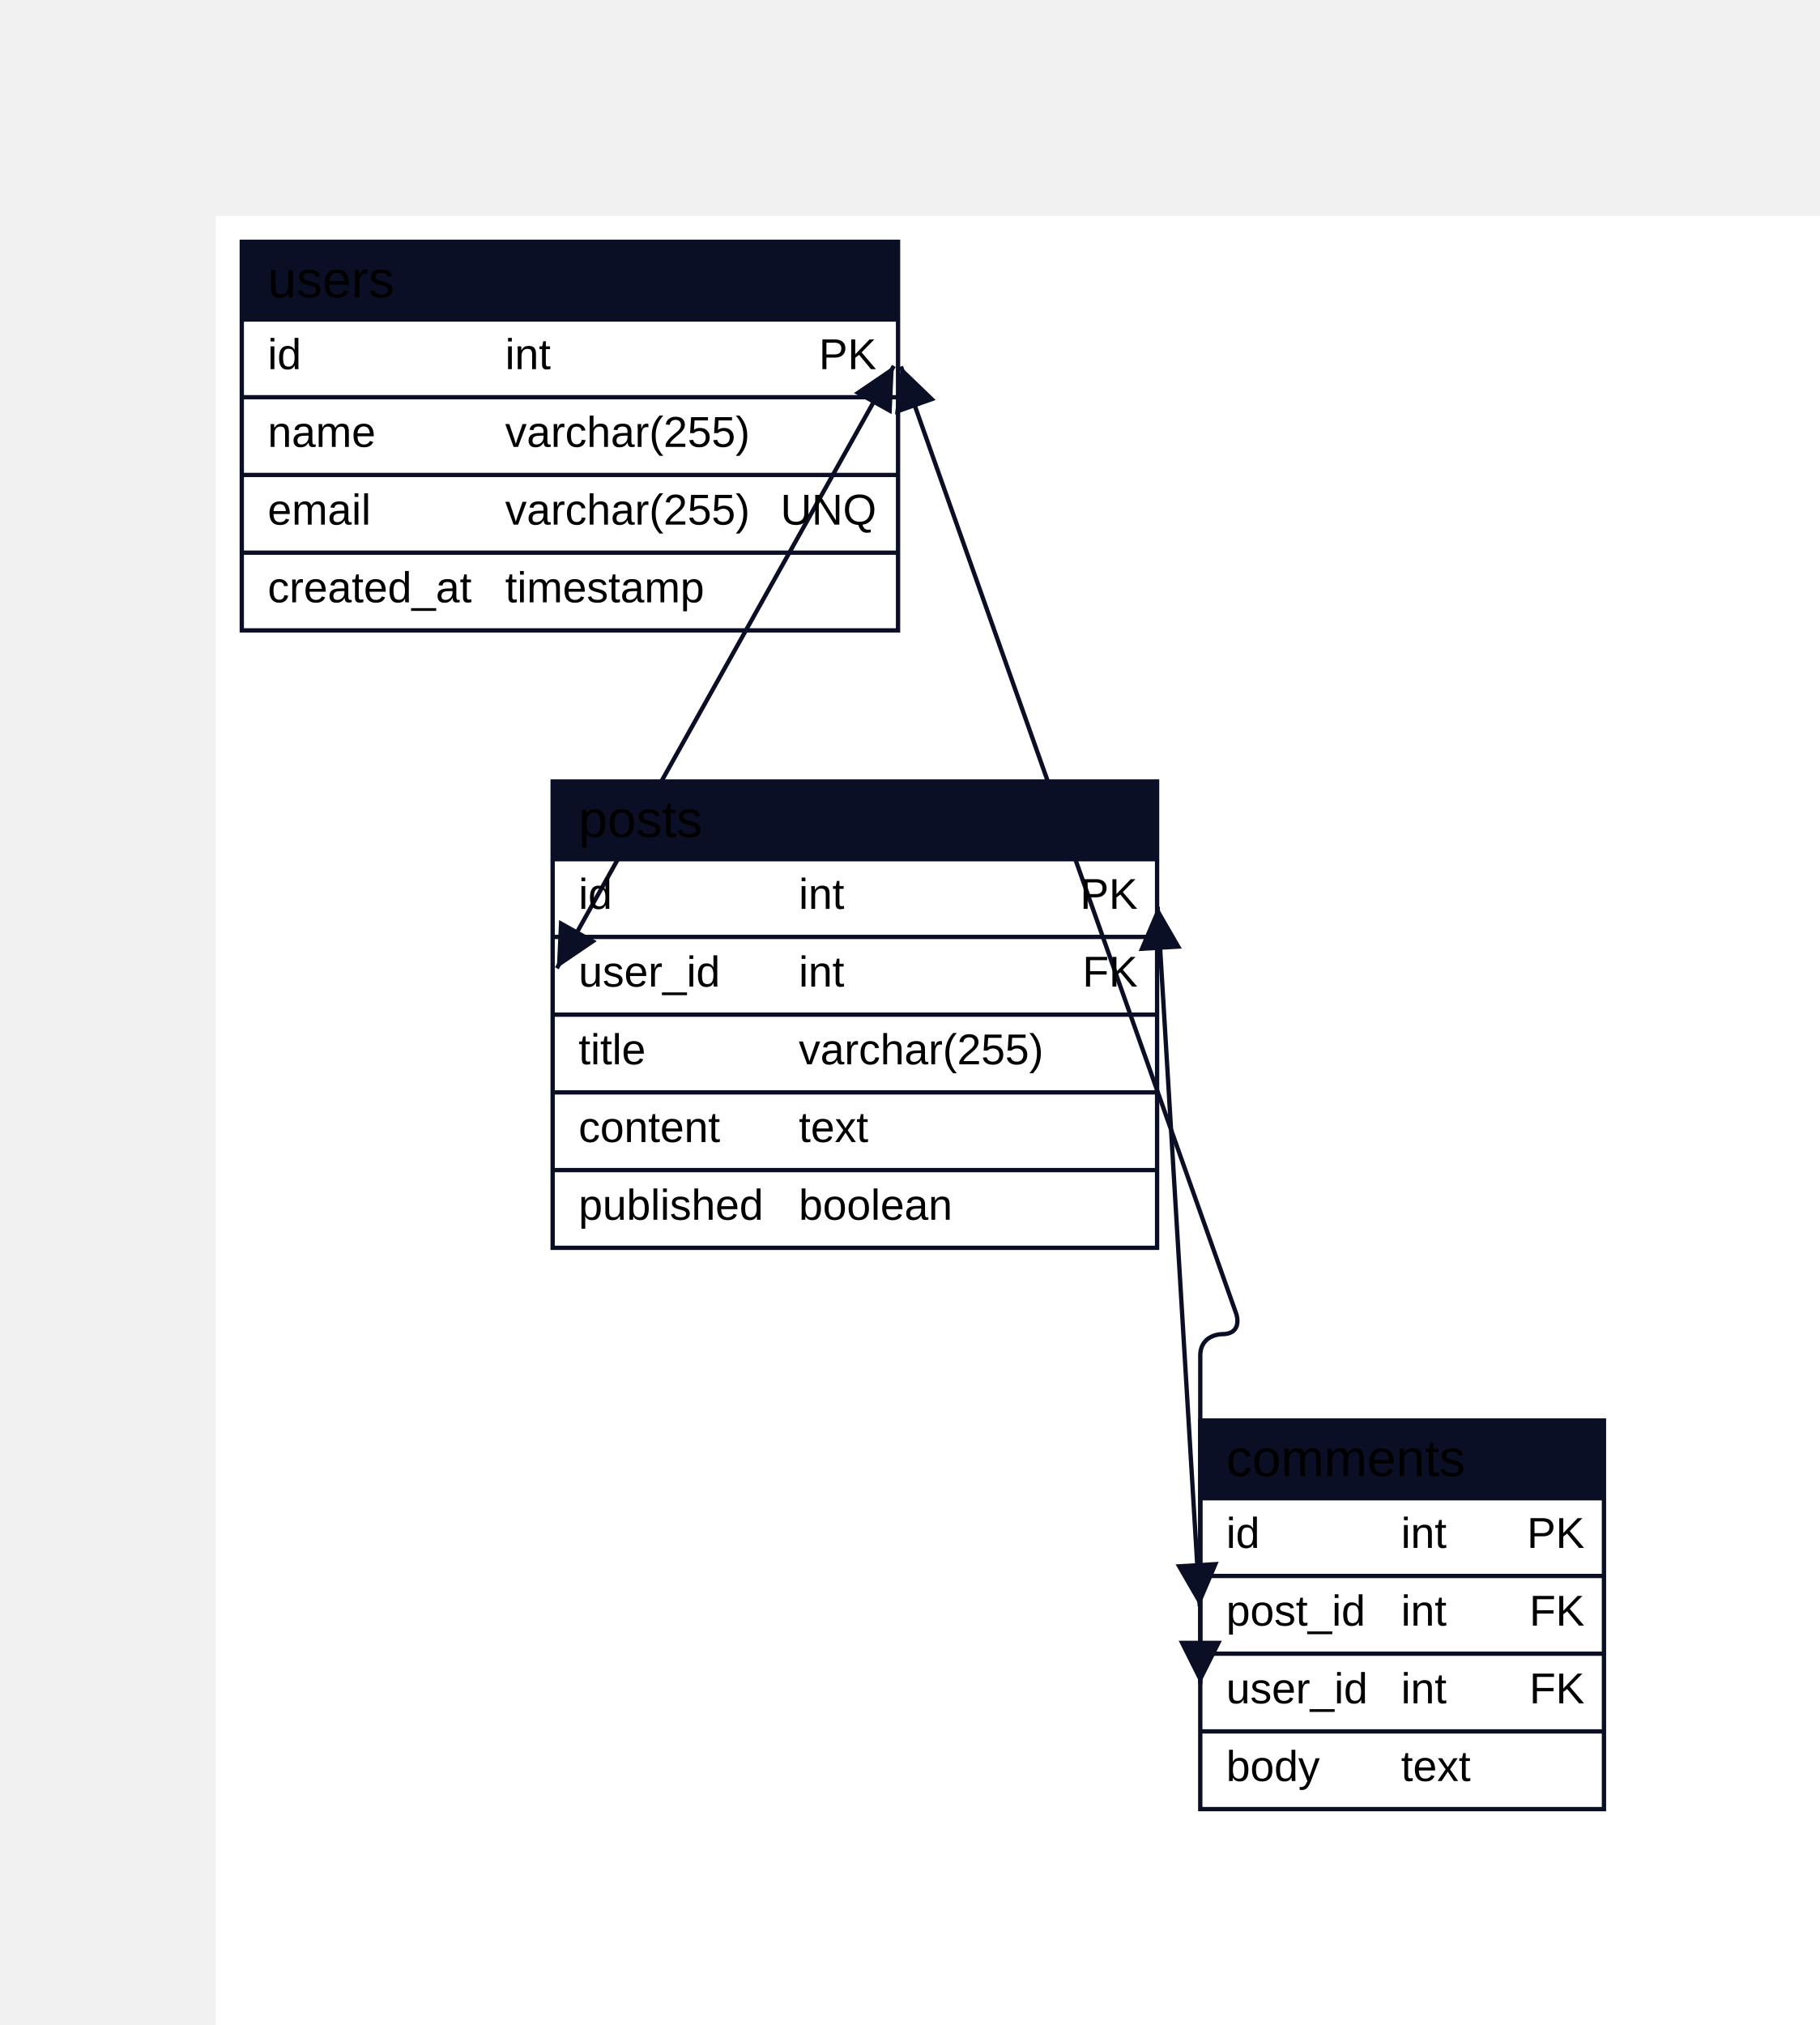
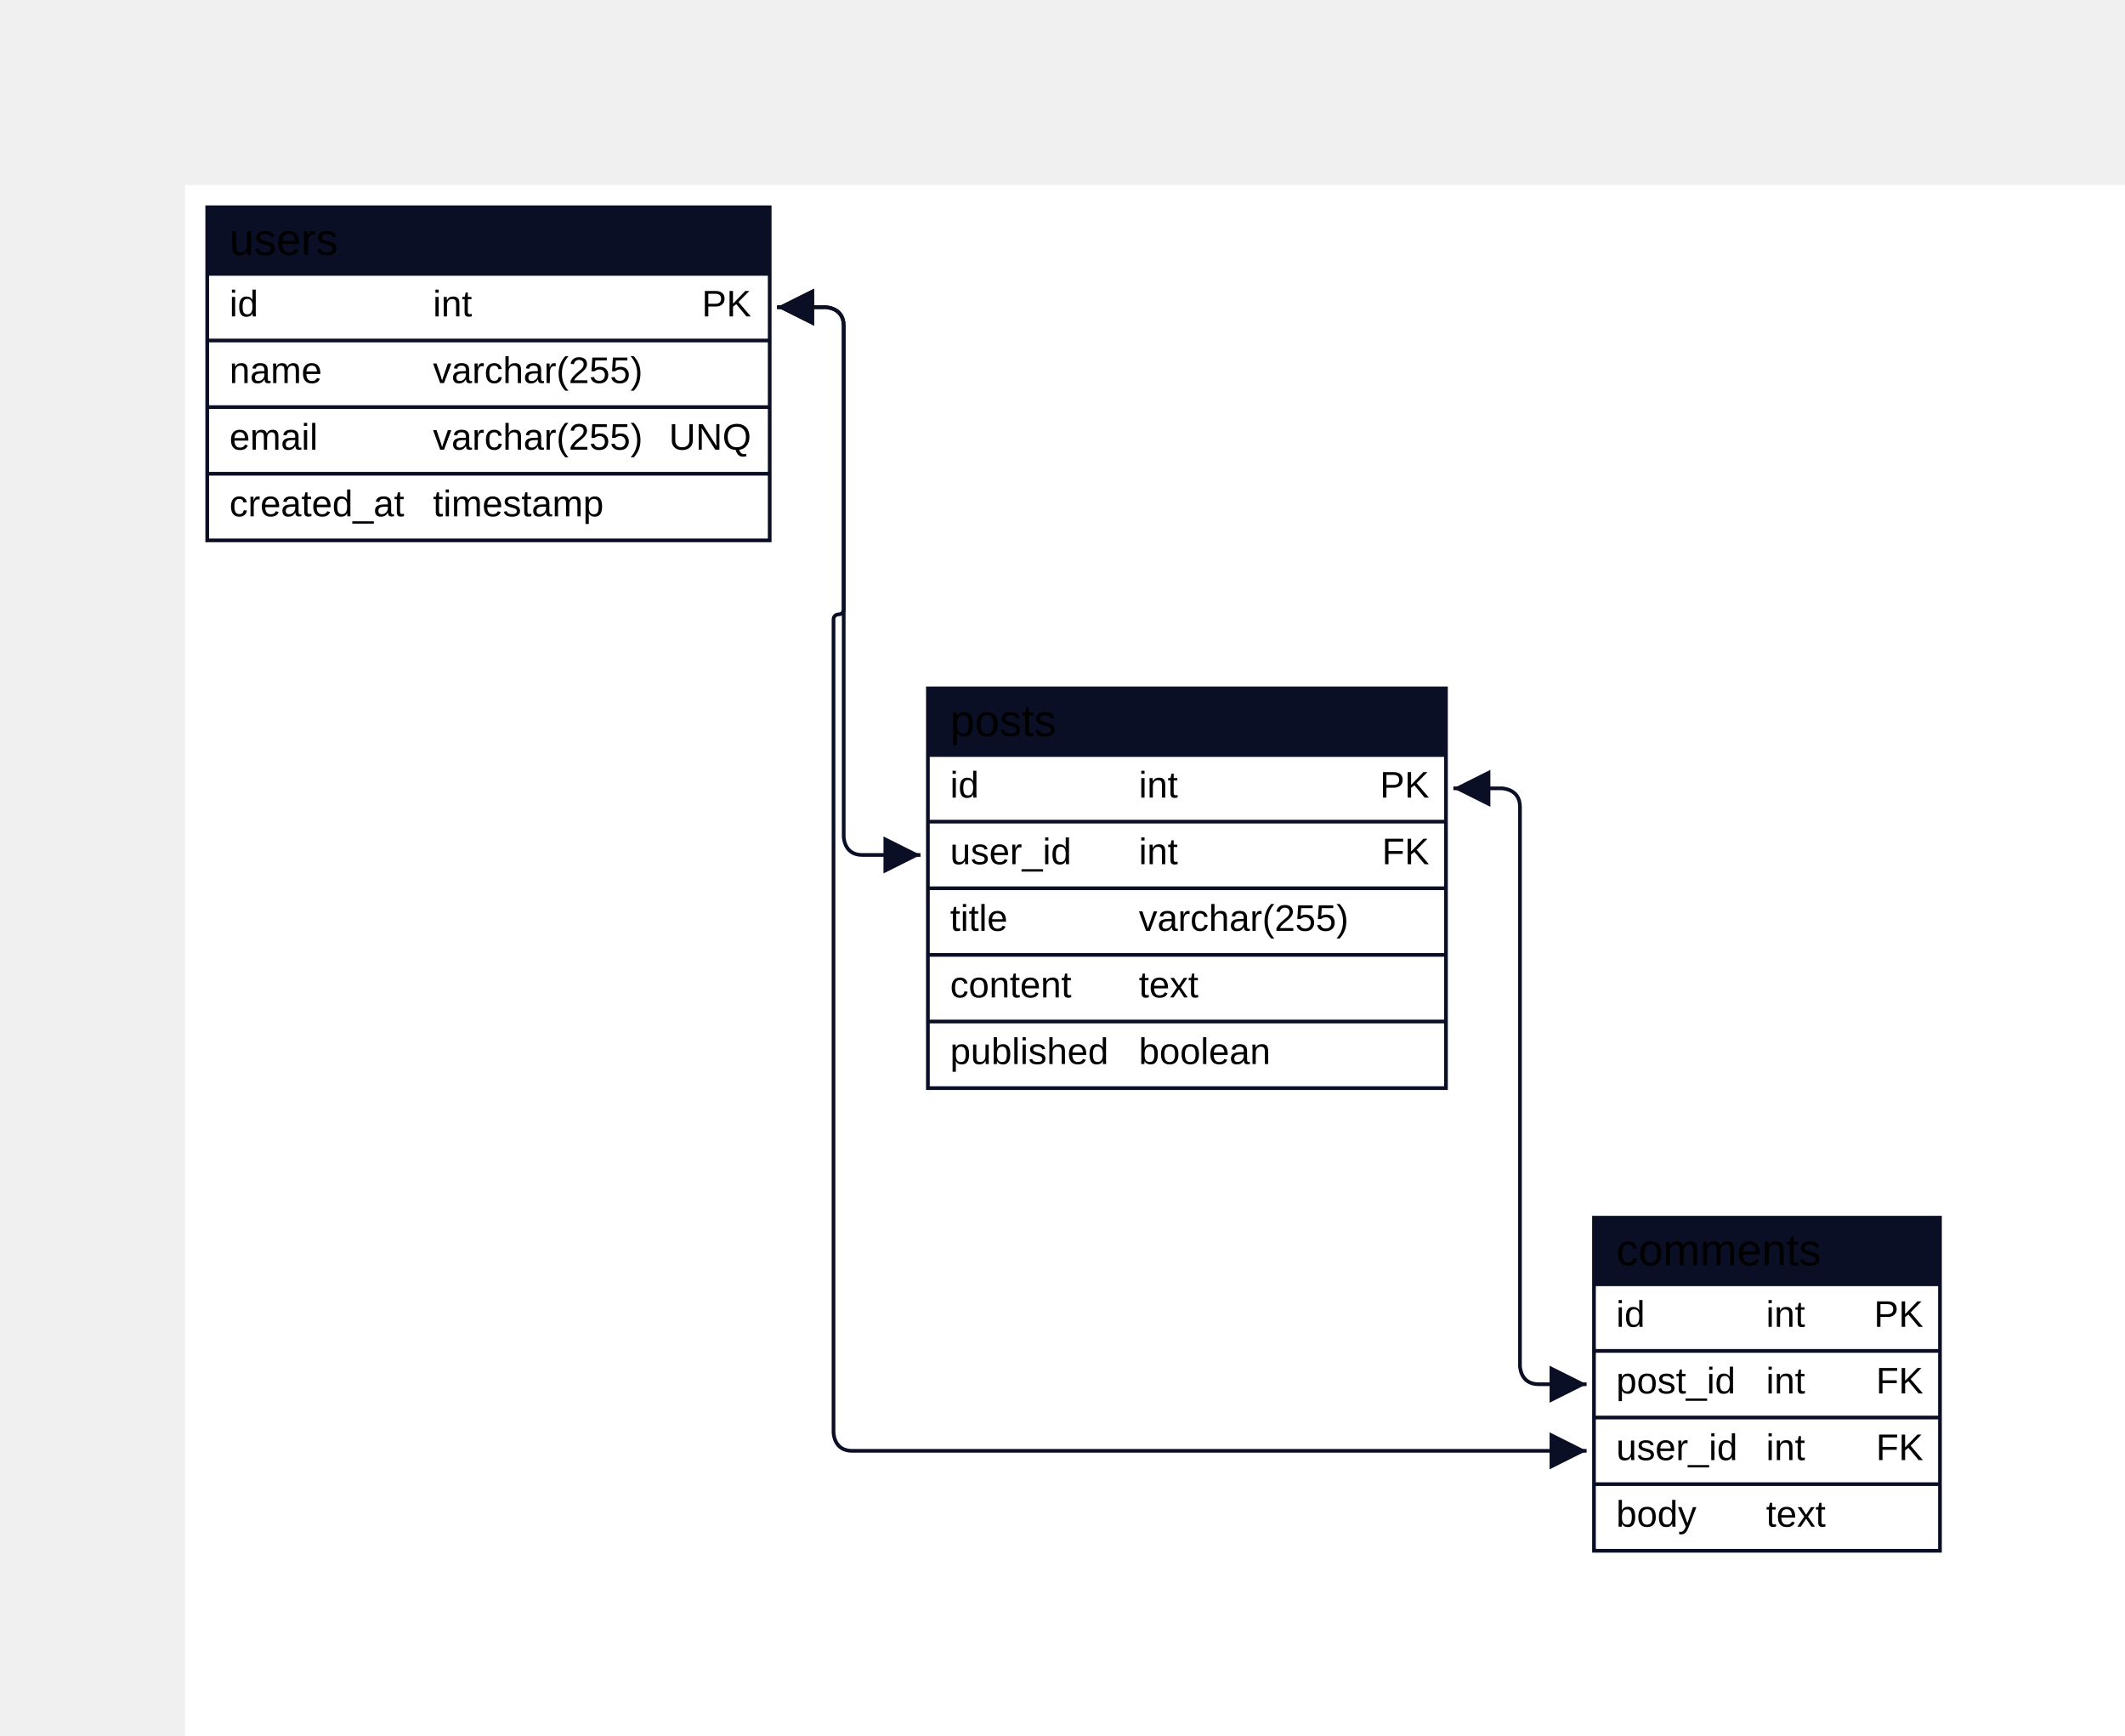
- <svg xmlns="http://www.w3.org/2000/svg" width="843" height="938" viewBox="-100 -100 843 938" data-d2-version="0.1.0">
+ <svg xmlns="http://www.w3.org/2000/svg" width="1148.5" height="938" viewBox="-100 -100 1148.5 938" data-d2-version="0.1.0">
  <defs>
    <marker id="arrow-triangle" markerWidth="10" markerHeight="10" refX="10" refY="5" orient="auto" markerUnits="strokeWidth">
      <path d="M0,0 L10,5 L0,10 Z" fill="#0A0F25" />
    </marker>
    <marker id="arrow-triangle-reverse" markerWidth="10" markerHeight="10" refX="0" refY="5" orient="auto" markerUnits="strokeWidth">
      <path d="M10,0 L0,5 L10,10 Z" fill="#0A0F25" />
    </marker>
    <marker id="arrow-diamond" markerWidth="10" markerHeight="10" refX="10" refY="5" orient="auto" markerUnits="strokeWidth">
      <path d="M0,5 L5,0 L10,5 L5,10 Z" fill="#0A0F25" />
    </marker>
    <marker id="arrow-diamond-reverse" markerWidth="10" markerHeight="10" refX="0" refY="5" orient="auto" markerUnits="strokeWidth">
      <path d="M0,5 L5,0 L10,5 L5,10 Z" fill="#0A0F25" />
    </marker>
    <marker id="arrow-circle" markerWidth="10" markerHeight="10" refX="6" refY="5" orient="auto" markerUnits="strokeWidth">
      <circle cx="5" cy="5" r="4" fill="#0A0F25" />
    </marker>
    <marker id="arrow-circle-reverse" markerWidth="10" markerHeight="10" refX="4" refY="5" orient="auto" markerUnits="strokeWidth">
      <circle cx="5" cy="5" r="4" fill="#0A0F25" />
    </marker>
    <marker id="arrow-cf-one" markerWidth="10" markerHeight="10" refX="10" refY="5" orient="auto" markerUnits="strokeWidth">
      <line x1="10" y1="0" x2="10" y2="10" stroke="#0A0F25" stroke-width="2" />
    </marker>
    <marker id="arrow-cf-one-reverse" markerWidth="10" markerHeight="10" refX="0" refY="5" orient="auto" markerUnits="strokeWidth">
      <line x1="0" y1="0" x2="0" y2="10" stroke="#0A0F25" stroke-width="2" />
    </marker>
    <marker id="arrow-cf-many" markerWidth="10" markerHeight="10" refX="10" refY="5" orient="auto" markerUnits="strokeWidth">
      <path d="M0,5 L10,0 M0,5 L10,5 M0,5 L10,10" stroke="#0A0F25" stroke-width="2" fill="none" />
    </marker>
    <marker id="arrow-cf-many-reverse" markerWidth="10" markerHeight="10" refX="0" refY="5" orient="auto" markerUnits="strokeWidth">
      <path d="M10,5 L0,0 M10,5 L0,5 M10,5 L0,10" stroke="#0A0F25" stroke-width="2" fill="none" />
    </marker>
    <marker id="arrow-cf-one-required" markerWidth="10" markerHeight="10" refX="10" refY="5" orient="auto" markerUnits="strokeWidth">
      <line x1="10" y1="0" x2="10" y2="10" stroke="#0A0F25" stroke-width="2" />
      <line x1="7" y1="0" x2="7" y2="10" stroke="#0A0F25" stroke-width="2" />
    </marker>
    <marker id="arrow-cf-one-required-reverse" markerWidth="10" markerHeight="10" refX="0" refY="5" orient="auto" markerUnits="strokeWidth">
      <line x1="0" y1="0" x2="0" y2="10" stroke="#0A0F25" stroke-width="2" />
      <line x1="3" y1="0" x2="3" y2="10" stroke="#0A0F25" stroke-width="2" />
    </marker>
    <marker id="arrow-cf-many-required" markerWidth="10" markerHeight="10" refX="10" refY="5" orient="auto" markerUnits="strokeWidth">
      <path d="M0,5 L10,0 M0,5 L10,5 M0,5 L10,10" stroke="#0A0F25" stroke-width="2" fill="none" />
      <line x1="3" y1="0" x2="3" y2="10" stroke="#0A0F25" stroke-width="2" />
    </marker>
    <marker id="arrow-cf-many-required-reverse" markerWidth="10" markerHeight="10" refX="0" refY="5" orient="auto" markerUnits="strokeWidth">
      <path d="M10,5 L0,0 M10,5 L0,5 M10,5 L0,10" stroke="#0A0F25" stroke-width="2" fill="none" />
      <line x1="7" y1="0" x2="7" y2="10" stroke="#0A0F25" stroke-width="2" />
    </marker>
    <marker id="arrow-cf-one-optional" markerWidth="10" markerHeight="10" refX="10" refY="5" orient="auto" markerUnits="strokeWidth">
      <line x1="10" y1="0" x2="10" y2="10" stroke="#0A0F25" stroke-width="2" />
      <circle cx="7" cy="5" r="2" stroke="#0A0F25" stroke-width="2" fill="white" />
    </marker>
    <marker id="arrow-cf-one-optional-reverse" markerWidth="10" markerHeight="10" refX="0" refY="5" orient="auto" markerUnits="strokeWidth">
      <line x1="0" y1="0" x2="0" y2="10" stroke="#0A0F25" stroke-width="2" />
      <circle cx="3" cy="5" r="2" stroke="#0A0F25" stroke-width="2" fill="white" />
    </marker>
    <marker id="arrow-cf-many-optional" markerWidth="10" markerHeight="10" refX="10" refY="5" orient="auto" markerUnits="strokeWidth">
      <path d="M0,5 L10,0 M0,5 L10,5 M0,5 L10,10" stroke="#0A0F25" stroke-width="2" fill="none" />
      <circle cx="3" cy="5" r="2" stroke="#0A0F25" stroke-width="2" fill="white" />
    </marker>
    <marker id="arrow-cf-many-optional-reverse" markerWidth="10" markerHeight="10" refX="0" refY="5" orient="auto" markerUnits="strokeWidth">
      <path d="M10,5 L0,0 M10,5 L0,5 M10,5 L0,10" stroke="#0A0F25" stroke-width="2" fill="none" />
      <circle cx="7" cy="5" r="2" stroke="#0A0F25" stroke-width="2" fill="white" />
    </marker>
    <marker id="arrow-line" markerWidth="10" markerHeight="10" refX="10" refY="5" orient="auto" markerUnits="strokeWidth">
      <line x1="10" y1="0" x2="10" y2="10" stroke="#0A0F25" stroke-width="2" />
    </marker>
    <marker id="arrow-line-reverse" markerWidth="10" markerHeight="10" refX="0" refY="5" orient="auto" markerUnits="strokeWidth">
      <line x1="0" y1="0" x2="0" y2="10" stroke="#0A0F25" stroke-width="2" />
    </marker>
    <marker id="arrow-open" markerWidth="10" markerHeight="10" refX="10" refY="5" orient="auto" markerUnits="strokeWidth">
      <path d="M0,0 L10,5 L0,10" stroke="#0A0F25" stroke-width="2" fill="none" />
    </marker>
    <marker id="arrow-open-reverse" markerWidth="10" markerHeight="10" refX="0" refY="5" orient="auto" markerUnits="strokeWidth">
      <path d="M10,0 L0,5 L10,10" stroke="#0A0F25" stroke-width="2" fill="none" />
    </marker>
    <marker id="arrow" markerWidth="10" markerHeight="10" refX="10" refY="5" orient="auto" markerUnits="strokeWidth">
      <path d="M0,0 L10,5 L0,10 Z" fill="#0A0F25" />
    </marker>
    <marker id="arrow-reverse" markerWidth="10" markerHeight="10" refX="0" refY="5" orient="auto" markerUnits="strokeWidth">
      <path d="M10,0 L0,5 L10,10 Z" fill="#0A0F25" />
    </marker>
  </defs>
  <rect width="100%" height="100%" fill="#FFFFFF" />
  <g id="base-layer">
    <rect x="12" y="12" width="304" height="180" fill="#FFFFFF" stroke="#0A0F25" stroke-width="2" />
    <rect x="12" y="12" width="304" height="36" fill="#0A0F25" stroke="none" stroke-width="0" />
    <line x1="12" y1="48" x2="316" y2="48" stroke="#0A0F25" stroke-width="2" />
    <line x1="12" y1="84" x2="316" y2="84" stroke="#0A0F25" stroke-width="2" />
    <line x1="12" y1="120" x2="316" y2="120" stroke="#0A0F25" stroke-width="2" />
    <line x1="12" y1="156" x2="316" y2="156" stroke="#0A0F25" stroke-width="2" />
-     <rect x="156" y="262" width="280" height="216" fill="#FFFFFF" stroke="#0A0F25" stroke-width="2" />
-     <rect x="156" y="262" width="280" height="36" fill="#0A0F25" stroke="none" stroke-width="0" />
-     <line x1="156" y1="298" x2="436" y2="298" stroke="#0A0F25" stroke-width="2" />
-     <line x1="156" y1="334" x2="436" y2="334" stroke="#0A0F25" stroke-width="2" />
-     <line x1="156" y1="370" x2="436" y2="370" stroke="#0A0F25" stroke-width="2" />
-     <line x1="156" y1="406" x2="436" y2="406" stroke="#0A0F25" stroke-width="2" />
-     <line x1="156" y1="442" x2="436" y2="442" stroke="#0A0F25" stroke-width="2" />
-     <rect x="456" y="558" width="187" height="180" fill="#FFFFFF" stroke="#0A0F25" stroke-width="2" />
-     <rect x="456" y="558" width="187" height="36" fill="#0A0F25" stroke="none" stroke-width="0" />
-     <line x1="456" y1="594" x2="643" y2="594" stroke="#0A0F25" stroke-width="2" />
-     <line x1="456" y1="630" x2="643" y2="630" stroke="#0A0F25" stroke-width="2" />
-     <line x1="456" y1="666" x2="643" y2="666" stroke="#0A0F25" stroke-width="2" />
-     <line x1="456" y1="702" x2="643" y2="702" stroke="#0A0F25" stroke-width="2" />
-     <path d="M 314.047 69.491 C 251.609 181.098 220.391 236.902 157.953 348.509" fill="none" stroke="#0A0F25" stroke-width="2" marker-start="url(#arrow-triangle-reverse)" marker-end="url(#arrow-triangle)" />
-     <path d="M 436.241 319.993 C 444.048 449.599 447.952 514.401 455.759 644.007" fill="none" stroke="#0A0F25" stroke-width="2" marker-start="url(#arrow-triangle-reverse)" marker-end="url(#arrow-triangle)" />
-     <path d="M 317.335 69.771 C 379.466 245.292 410.532 333.052 472.663 508.573 C 472.663 508.573 476 518 466 518 C 466 518 466 518 466 518 C 466 518 456 518 456 528 C 456 588.8 456 619.2 456 680" fill="none" stroke="#0A0F25" stroke-width="2" marker-start="url(#arrow-triangle-reverse)" marker-end="url(#arrow-triangle)" />
+     <rect x="401.5" y="272" width="280" height="216" fill="#FFFFFF" stroke="#0A0F25" stroke-width="2" />
+     <rect x="401.5" y="272" width="280" height="36" fill="#0A0F25" stroke="none" stroke-width="0" />
+     <line x1="401.5" y1="308" x2="681.5" y2="308" stroke="#0A0F25" stroke-width="2" />
+     <line x1="401.5" y1="344" x2="681.5" y2="344" stroke="#0A0F25" stroke-width="2" />
+     <line x1="401.5" y1="380" x2="681.5" y2="380" stroke="#0A0F25" stroke-width="2" />
+     <line x1="401.5" y1="416" x2="681.5" y2="416" stroke="#0A0F25" stroke-width="2" />
+     <line x1="401.5" y1="452" x2="681.5" y2="452" stroke="#0A0F25" stroke-width="2" />
+     <rect x="761.5" y="558" width="187" height="180" fill="#FFFFFF" stroke="#0A0F25" stroke-width="2" />
+     <rect x="761.5" y="558" width="187" height="36" fill="#0A0F25" stroke="none" stroke-width="0" />
+     <line x1="761.5" y1="594" x2="948.5" y2="594" stroke="#0A0F25" stroke-width="2" />
+     <line x1="761.5" y1="630" x2="948.5" y2="630" stroke="#0A0F25" stroke-width="2" />
+     <line x1="761.5" y1="666" x2="948.5" y2="666" stroke="#0A0F25" stroke-width="2" />
+     <line x1="761.5" y1="702" x2="948.5" y2="702" stroke="#0A0F25" stroke-width="2" />
+     <path d="M 320 66 C 330.4 66 335.6 66 346 66 C 346 66 356 66 356 76 C 356 186.4 356 241.6 356 352 C 356 352 356 362 366 362 C 378.6 362 384.9 362 397.5 362" fill="none" stroke="#0A0F25" stroke-width="2" marker-start="url(#arrow-triangle-reverse)" marker-end="url(#arrow-triangle)" />
+     <path d="M 685.5 326 C 695.9 326 701.1 326 711.5 326 C 711.5 326 721.5 326 721.5 336 C 721.5 456.8 721.5 517.2 721.5 638 C 721.5 638 721.5 648 731.5 648 C 741.9 648 747.1 648 757.5 648" fill="none" stroke="#0A0F25" stroke-width="2" marker-start="url(#arrow-triangle-reverse)" marker-end="url(#arrow-triangle)" />
+     <path d="M 320 66 C 330.4 66 335.6 66 346 66 C 346 66 356 66 356 76 C 356 137.3 356 167.95 356 229.25 C 356 229.25 356 232 353.25 232 C 353.25 232 353.25 232 353.25 232 C 353.25 232 350.5 232 350.5 234.75 C 350.5 410.45 350.5 498.3 350.5 674 C 350.5 674 350.5 684 360.5 684 C 519.3 684 598.7 684 757.5 684" fill="none" stroke="#0A0F25" stroke-width="2" marker-start="url(#arrow-triangle-reverse)" marker-end="url(#arrow-triangle)" />
    <text x="24" y="37.75" text-anchor="start" font-family="Arial, sans-serif" font-size="24">users</text>
    <text x="24" y="71" text-anchor="start" font-family="Arial, sans-serif" font-size="20">id</text>
    <text x="134" y="71" text-anchor="start" font-family="Arial, sans-serif" font-size="20">int</text>
    <text x="306" y="71" text-anchor="end" font-family="Arial, sans-serif" font-size="20">PK</text>
    <text x="24" y="107" text-anchor="start" font-family="Arial, sans-serif" font-size="20">name</text>
    <text x="134" y="107" text-anchor="start" font-family="Arial, sans-serif" font-size="20">varchar(255)</text>
    <text x="24" y="143" text-anchor="start" font-family="Arial, sans-serif" font-size="20">email</text>
    <text x="134" y="143" text-anchor="start" font-family="Arial, sans-serif" font-size="20">varchar(255)</text>
    <text x="306" y="143" text-anchor="end" font-family="Arial, sans-serif" font-size="20">UNQ</text>
    <text x="24" y="179" text-anchor="start" font-family="Arial, sans-serif" font-size="20">created_at</text>
    <text x="134" y="179" text-anchor="start" font-family="Arial, sans-serif" font-size="20">timestamp</text>
-     <text x="168" y="287.75" text-anchor="start" font-family="Arial, sans-serif" font-size="24">posts</text>
-     <text x="168" y="321" text-anchor="start" font-family="Arial, sans-serif" font-size="20">id</text>
-     <text x="270" y="321" text-anchor="start" font-family="Arial, sans-serif" font-size="20">int</text>
-     <text x="427" y="321" text-anchor="end" font-family="Arial, sans-serif" font-size="20">PK</text>
-     <text x="168" y="357" text-anchor="start" font-family="Arial, sans-serif" font-size="20">user_id</text>
-     <text x="270" y="357" text-anchor="start" font-family="Arial, sans-serif" font-size="20">int</text>
-     <text x="427" y="357" text-anchor="end" font-family="Arial, sans-serif" font-size="20">FK</text>
-     <text x="168" y="393" text-anchor="start" font-family="Arial, sans-serif" font-size="20">title</text>
-     <text x="270" y="393" text-anchor="start" font-family="Arial, sans-serif" font-size="20">varchar(255)</text>
-     <text x="168" y="429" text-anchor="start" font-family="Arial, sans-serif" font-size="20">content</text>
-     <text x="270" y="429" text-anchor="start" font-family="Arial, sans-serif" font-size="20">text</text>
-     <text x="168" y="465" text-anchor="start" font-family="Arial, sans-serif" font-size="20">published</text>
-     <text x="270" y="465" text-anchor="start" font-family="Arial, sans-serif" font-size="20">boolean</text>
-     <text x="468" y="583.75" text-anchor="start" font-family="Arial, sans-serif" font-size="24">comments</text>
-     <text x="468" y="617" text-anchor="start" font-family="Arial, sans-serif" font-size="20">id</text>
-     <text x="549" y="617" text-anchor="start" font-family="Arial, sans-serif" font-size="20">int</text>
-     <text x="634" y="617" text-anchor="end" font-family="Arial, sans-serif" font-size="20">PK</text>
-     <text x="468" y="653" text-anchor="start" font-family="Arial, sans-serif" font-size="20">post_id</text>
-     <text x="549" y="653" text-anchor="start" font-family="Arial, sans-serif" font-size="20">int</text>
-     <text x="634" y="653" text-anchor="end" font-family="Arial, sans-serif" font-size="20">FK</text>
-     <text x="468" y="689" text-anchor="start" font-family="Arial, sans-serif" font-size="20">user_id</text>
-     <text x="549" y="689" text-anchor="start" font-family="Arial, sans-serif" font-size="20">int</text>
-     <text x="634" y="689" text-anchor="end" font-family="Arial, sans-serif" font-size="20">FK</text>
-     <text x="468" y="725" text-anchor="start" font-family="Arial, sans-serif" font-size="20">body</text>
-     <text x="549" y="725" text-anchor="start" font-family="Arial, sans-serif" font-size="20">text</text>
+     <text x="413.5" y="297.75" text-anchor="start" font-family="Arial, sans-serif" font-size="24">posts</text>
+     <text x="413.5" y="331" text-anchor="start" font-family="Arial, sans-serif" font-size="20">id</text>
+     <text x="515.5" y="331" text-anchor="start" font-family="Arial, sans-serif" font-size="20">int</text>
+     <text x="672.5" y="331" text-anchor="end" font-family="Arial, sans-serif" font-size="20">PK</text>
+     <text x="413.5" y="367" text-anchor="start" font-family="Arial, sans-serif" font-size="20">user_id</text>
+     <text x="515.5" y="367" text-anchor="start" font-family="Arial, sans-serif" font-size="20">int</text>
+     <text x="672.5" y="367" text-anchor="end" font-family="Arial, sans-serif" font-size="20">FK</text>
+     <text x="413.5" y="403" text-anchor="start" font-family="Arial, sans-serif" font-size="20">title</text>
+     <text x="515.5" y="403" text-anchor="start" font-family="Arial, sans-serif" font-size="20">varchar(255)</text>
+     <text x="413.5" y="439" text-anchor="start" font-family="Arial, sans-serif" font-size="20">content</text>
+     <text x="515.5" y="439" text-anchor="start" font-family="Arial, sans-serif" font-size="20">text</text>
+     <text x="413.5" y="475" text-anchor="start" font-family="Arial, sans-serif" font-size="20">published</text>
+     <text x="515.5" y="475" text-anchor="start" font-family="Arial, sans-serif" font-size="20">boolean</text>
+     <text x="773.5" y="583.75" text-anchor="start" font-family="Arial, sans-serif" font-size="24">comments</text>
+     <text x="773.5" y="617" text-anchor="start" font-family="Arial, sans-serif" font-size="20">id</text>
+     <text x="854.5" y="617" text-anchor="start" font-family="Arial, sans-serif" font-size="20">int</text>
+     <text x="939.5" y="617" text-anchor="end" font-family="Arial, sans-serif" font-size="20">PK</text>
+     <text x="773.5" y="653" text-anchor="start" font-family="Arial, sans-serif" font-size="20">post_id</text>
+     <text x="854.5" y="653" text-anchor="start" font-family="Arial, sans-serif" font-size="20">int</text>
+     <text x="939.5" y="653" text-anchor="end" font-family="Arial, sans-serif" font-size="20">FK</text>
+     <text x="773.5" y="689" text-anchor="start" font-family="Arial, sans-serif" font-size="20">user_id</text>
+     <text x="854.5" y="689" text-anchor="start" font-family="Arial, sans-serif" font-size="20">int</text>
+     <text x="939.5" y="689" text-anchor="end" font-family="Arial, sans-serif" font-size="20">FK</text>
+     <text x="773.5" y="725" text-anchor="start" font-family="Arial, sans-serif" font-size="20">body</text>
+     <text x="854.5" y="725" text-anchor="start" font-family="Arial, sans-serif" font-size="20">text</text>
  </g>
</svg>
